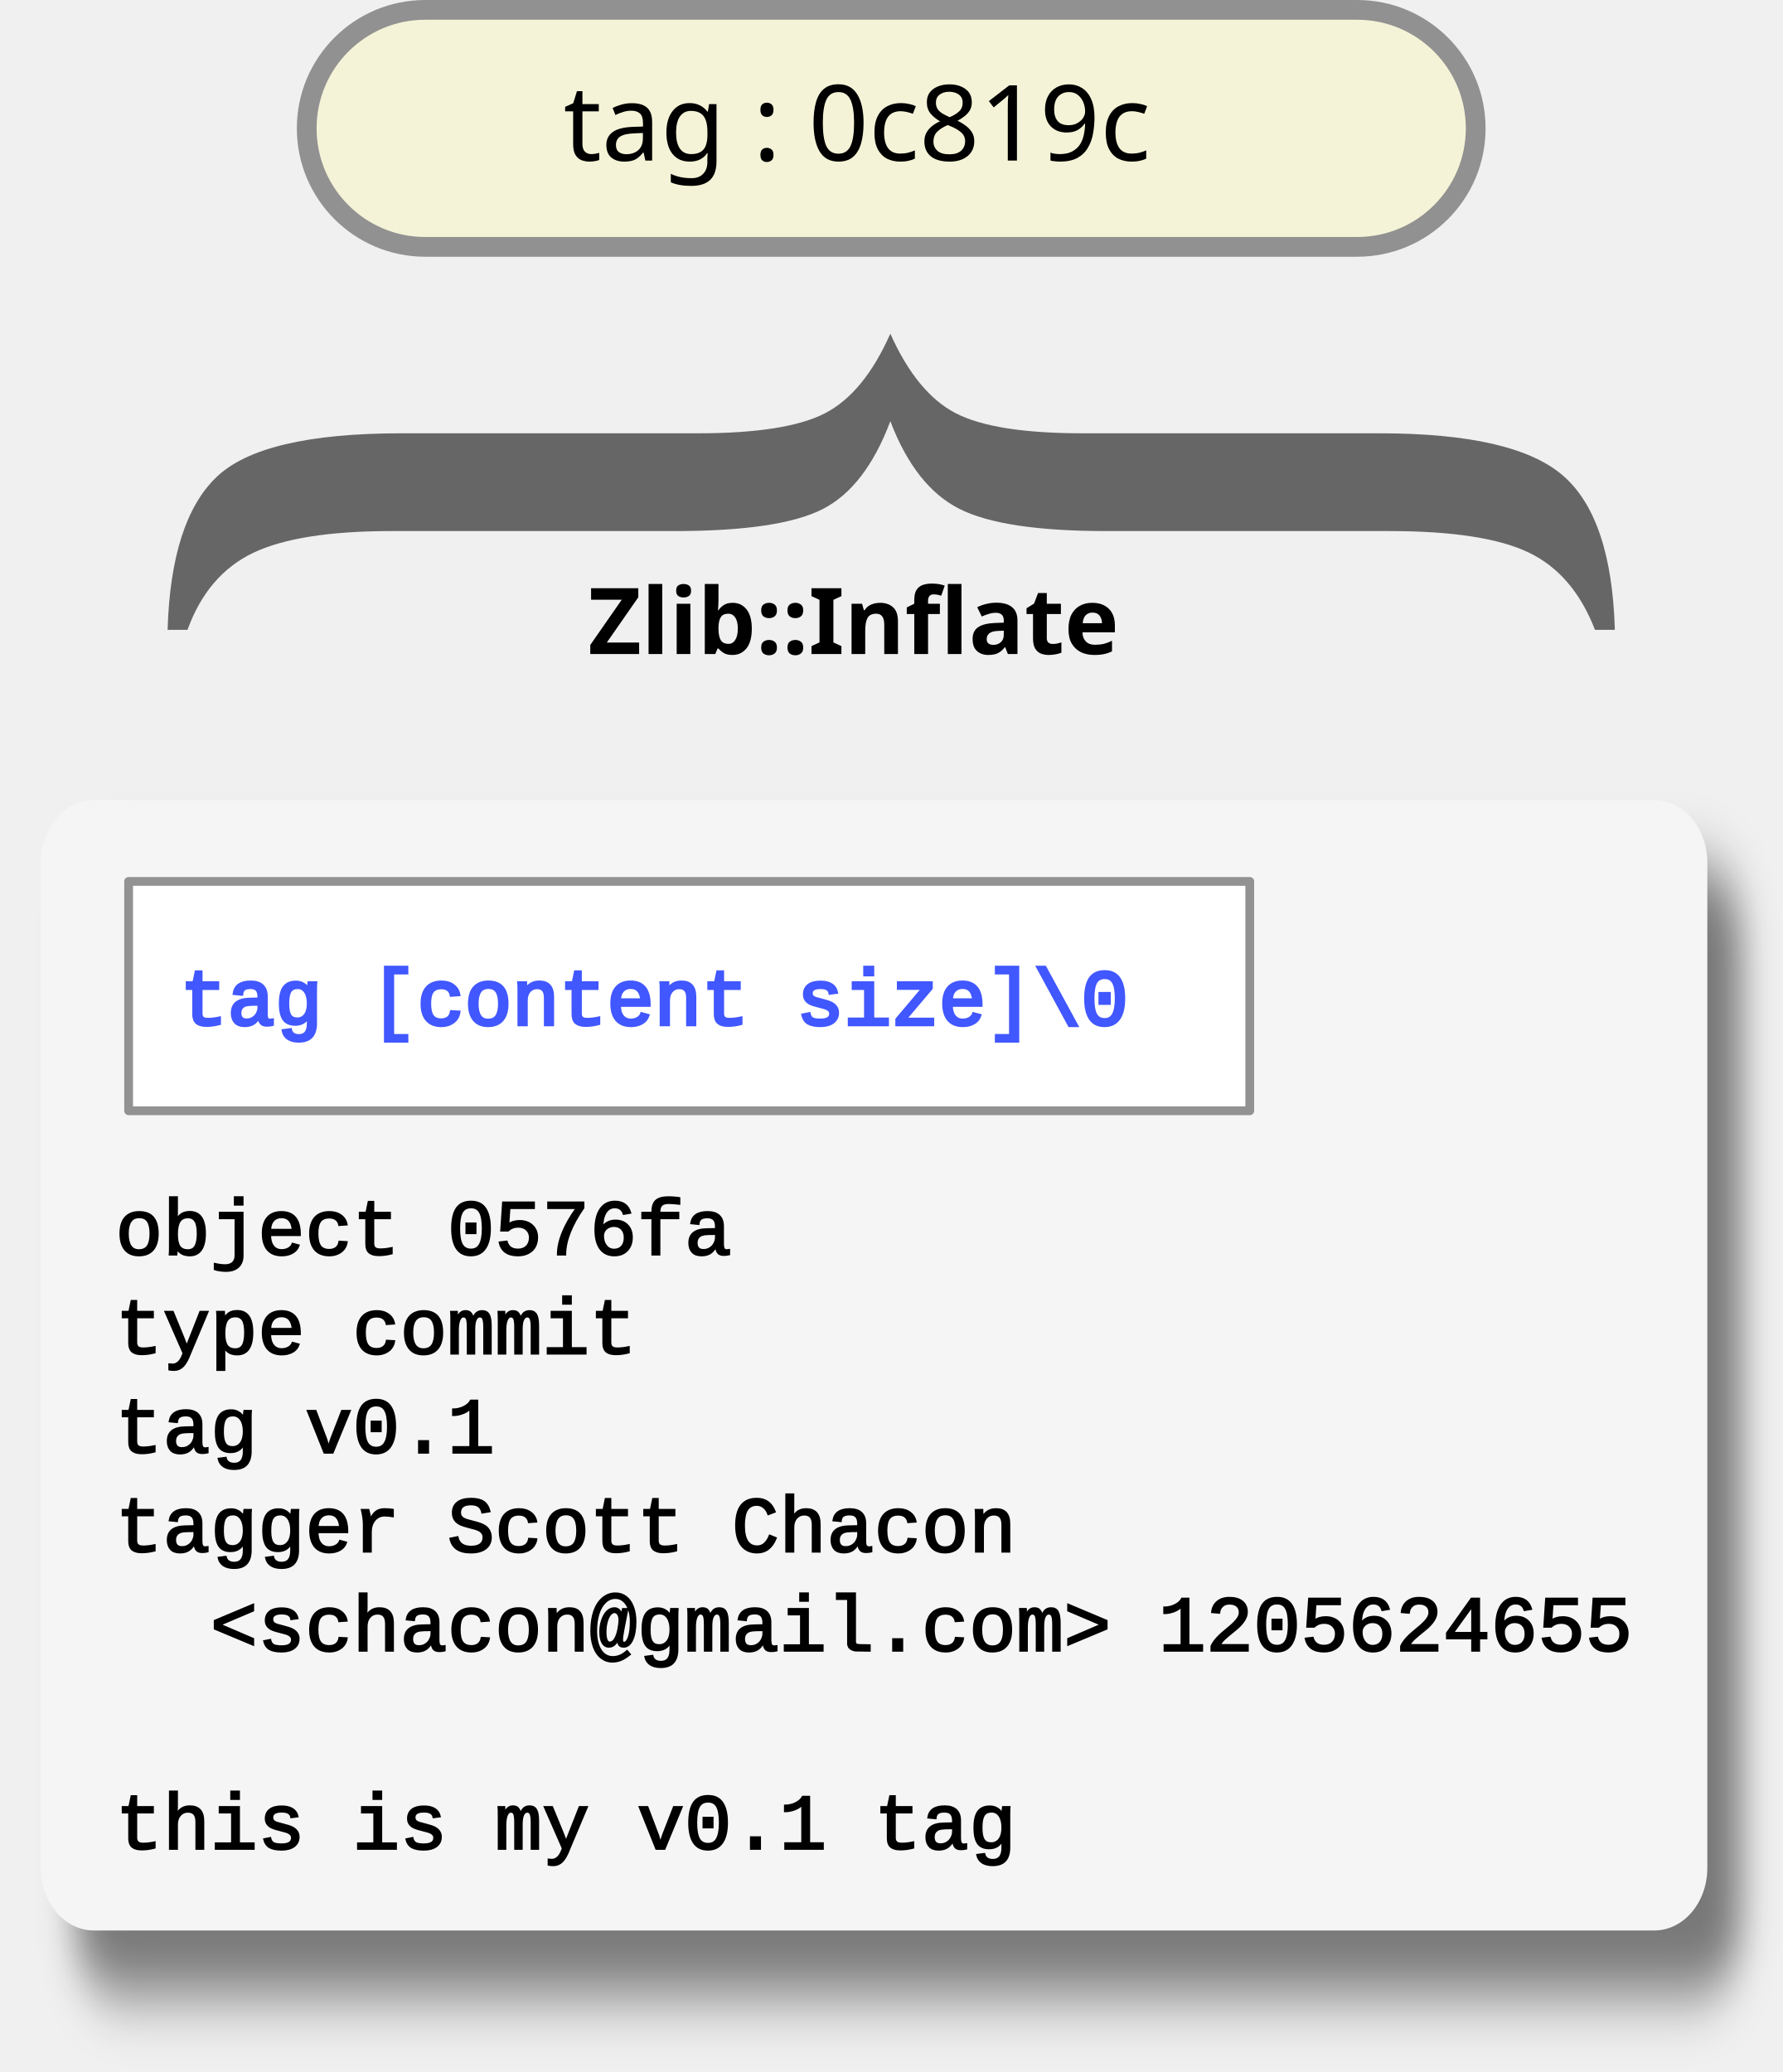
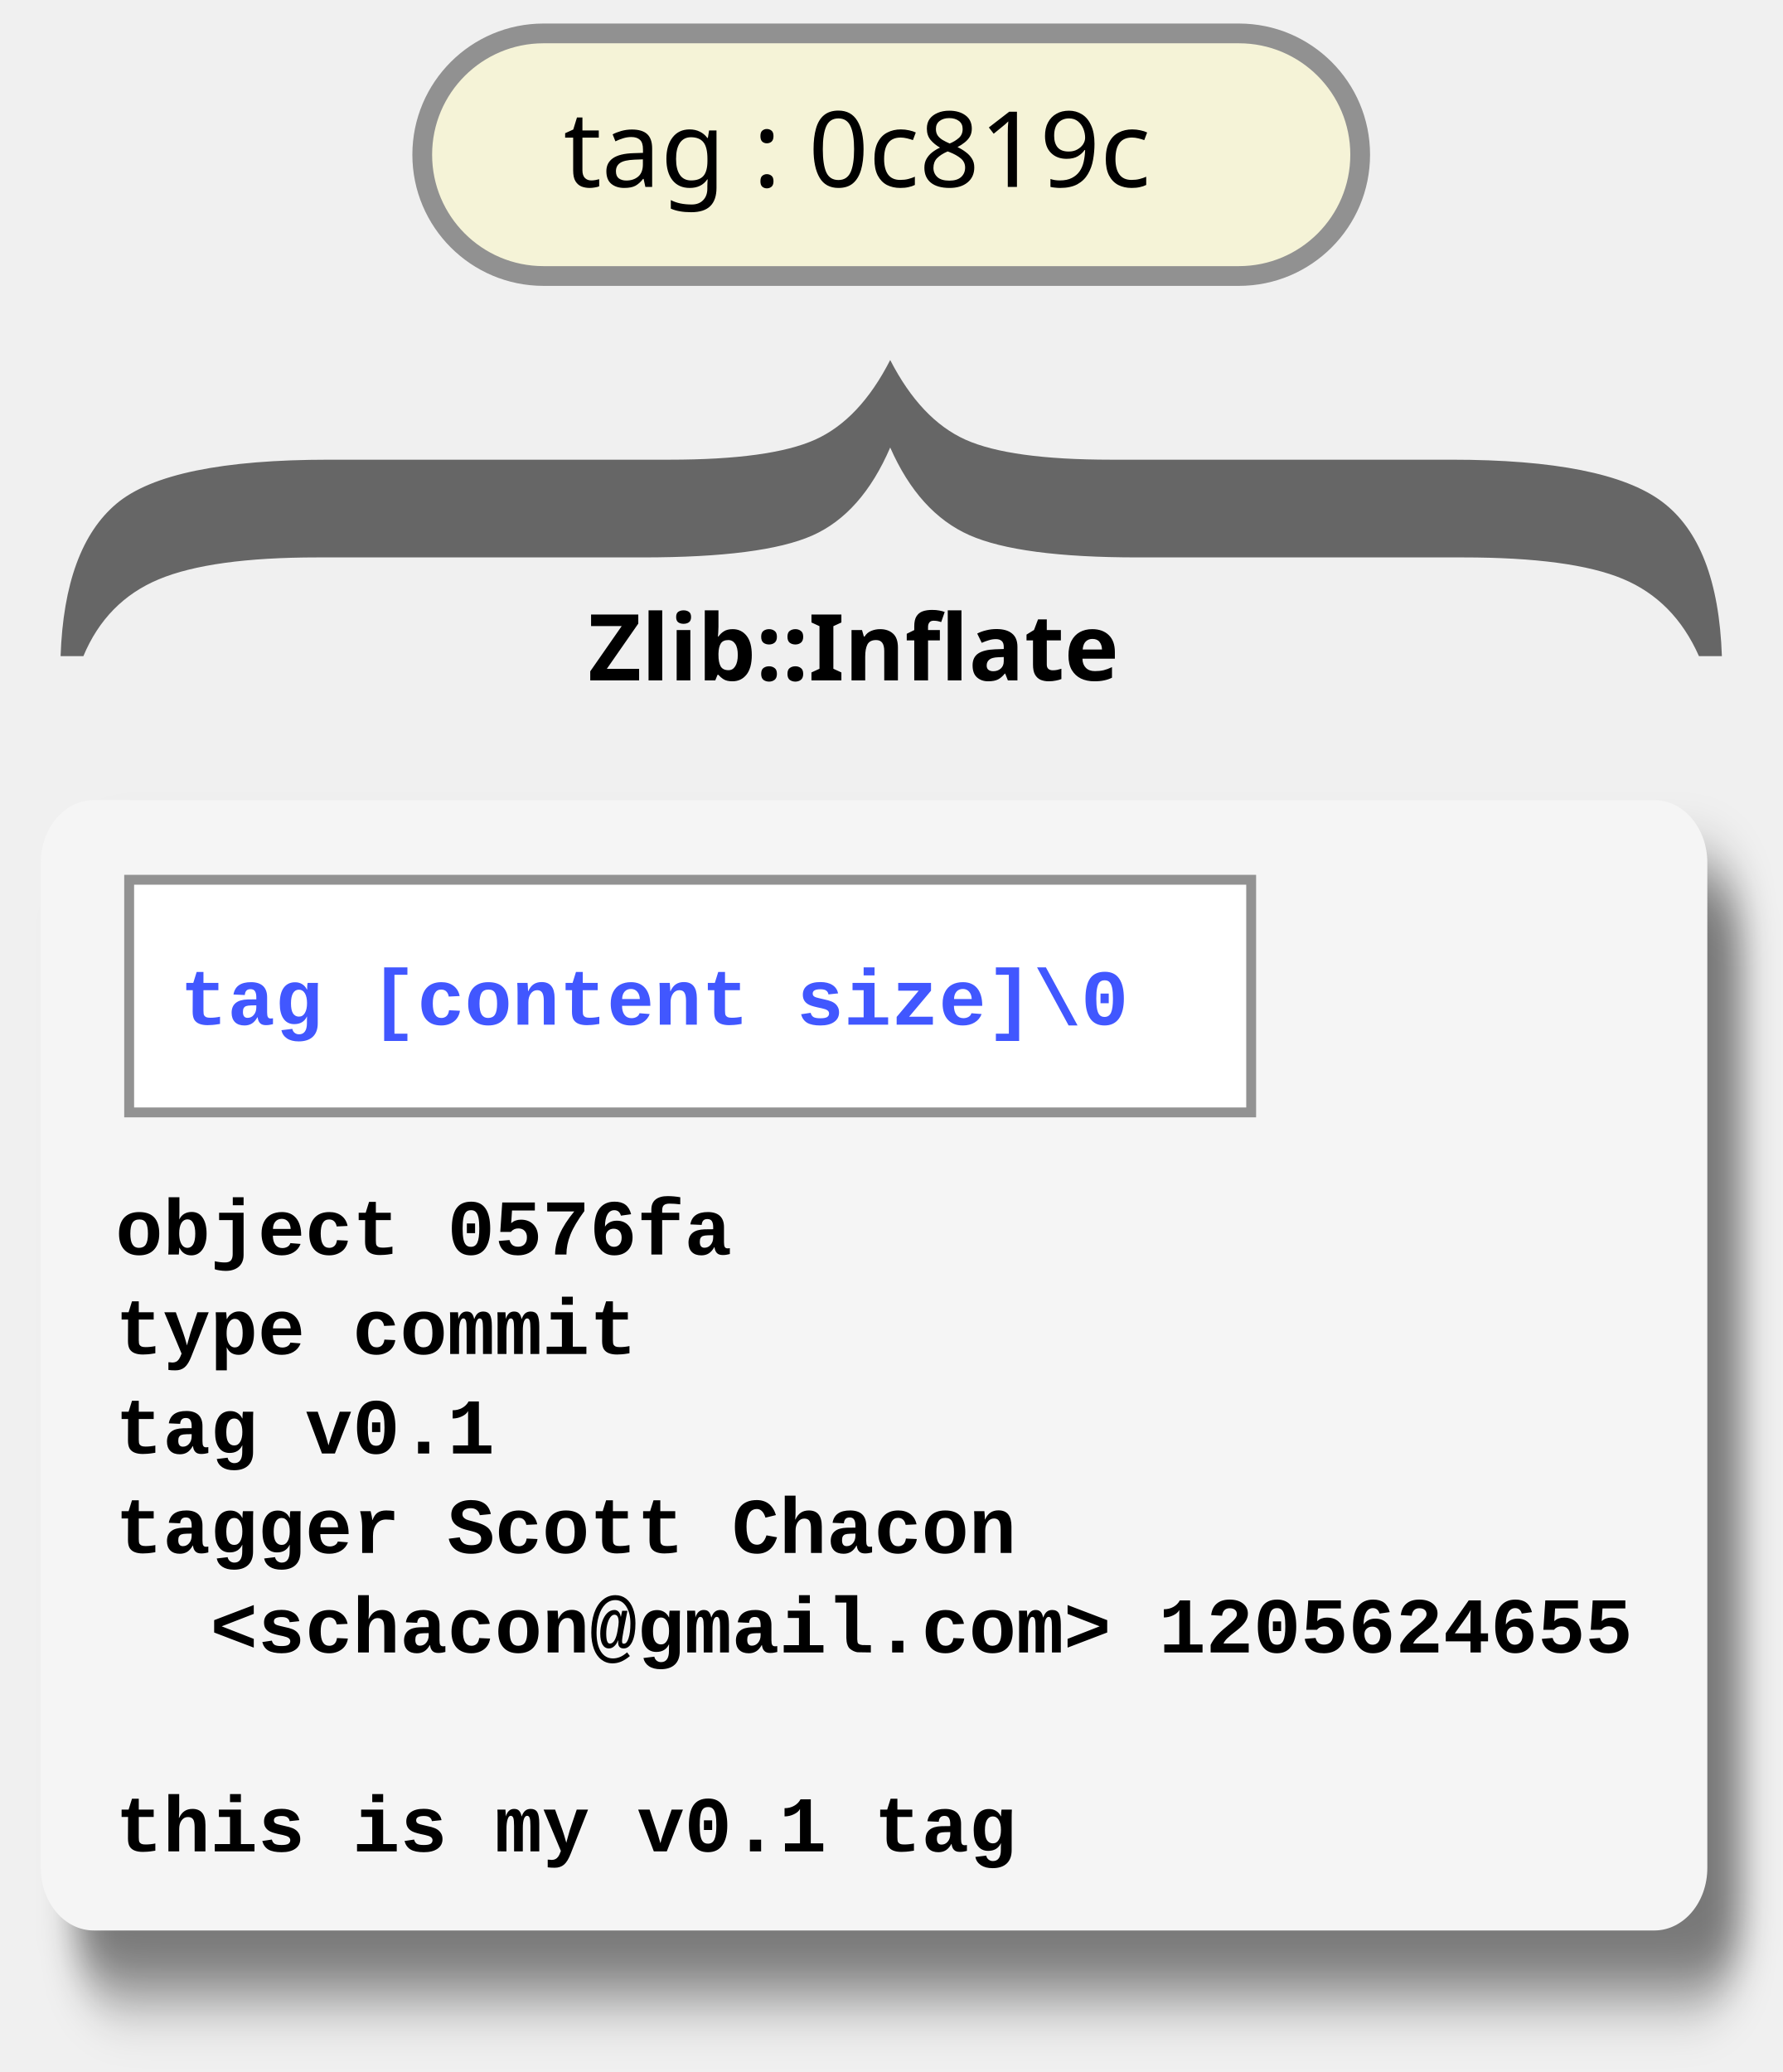
<svg xmlns="http://www.w3.org/2000/svg" width="270.719" height="314.745" version="1.1" id="svg1721" xml:space="preserve">
  <defs id="defs1697">
    <filter style="color-interpolation-filters:sRGB" id="filter46395-7" x="-0.024" y="-0.068" width="1.07" height="1.193">
      <feFlood flood-opacity="0.498" flood-color="rgb(0,0,0)" result="flood" id="feFlood46385-5" />
      <feComposite in="flood" in2="SourceGraphic" operator="in" result="composite1" id="feComposite46387-9" />
      <feGaussianBlur in="composite1" stdDeviation="2.974" result="blur" id="feGaussianBlur46389-2" />
      <feOffset dx="6" dy="6" result="offset" id="feOffset46391-2" />
      <feComposite in="SourceGraphic" in2="offset" operator="over" result="composite2" id="feComposite46393-8" />
    </filter>
  </defs>
-   <g transform="translate(86.02621,78.89366)" id="g1719">
-     <g style="fill:#ffffff;stroke:#000000;stroke-width:1px" id="g1717">
-       <text xml:space="preserve" style="font-weight:bold;font-size:14px;line-height:125%;font-family:'Open Sans';-inkscape-font-specification:'Open Sans Bold';letter-spacing:0px;word-spacing:0px;fill:none;stroke:#000000;stroke-width:1px;stroke-linecap:butt;stroke-linejoin:miter;stroke-opacity:1" x="3.28" y="20.459" id="t_zlib_deflate-9">
-         <tspan id="tspan43270-7" x="3.28" y="20.459" style="font-style:normal;font-variant:normal;font-weight:bold;font-stretch:normal;font-size:14px;font-family:sans-serif;-inkscape-font-specification:'sans-serif Bold';fill:#000000;fill-opacity:1;stroke:none">Zlib::Inflate</tspan>
+   <text xml:space="preserve" style="font-weight:bold;font-size:14px;line-height:125%;font-family:'Open Sans';-inkscape-font-specification:'Open Sans Bold';letter-spacing:0px;word-spacing:0px;fill:none;stroke:#000000;stroke-width:0;stroke-linecap:butt;stroke-linejoin:miter;stroke-opacity:1;stroke-dasharray:none" x="89.306" y="103.353" id="t_zlib_deflate-9">
+     <tspan id="tspan43270-7" x="89.306" y="103.353" style="font-style:normal;font-variant:normal;font-weight:bold;font-stretch:normal;font-size:14px;font-family:sans-serif;-inkscape-font-specification:'sans-serif Bold';fill:#000000;fill-opacity:1;stroke:none;stroke-width:0;stroke-dasharray:none">Zlib::Inflate</tspan>
+   </text>
+   <g id="g6662" transform="translate(-1e-6,109.8659)" style="fill:#ffffff;stroke:#000000;stroke-width:1px">
+     <rect style="fill:#f5f5f5;fill-opacity:1;stroke:none;stroke-width:2.517;stroke-dasharray:none;stroke-dashoffset:0;stroke-opacity:1;filter:url(#filter46395-7)" id="b_main-3" width="291.529" height="104.913" x="28.286" y="-130.243" rx="9.275" ry="5.805" transform="matrix(0.8682393,0,0,1.636592,-18.36302,224.8352)" />
+     <g id="g_tree_cont-6" transform="translate(-8.164274,0.02392416)">
+       <rect style="fill:#ffffff;fill-opacity:1;stroke:#929292;stroke-width:1.5;stroke-dasharray:none;stroke-opacity:1" id="rect9100" width="170.413" height="35.34" x="27.782" y="23.75" rx="0" ry="0" />
+       <text xml:space="preserve" style="font-style:normal;font-variant:normal;font-weight:normal;font-stretch:normal;font-size:12px;line-height:125%;font-family:'Open Sans';-inkscape-font-specification:'Open Sans';letter-spacing:0px;word-spacing:0px;fill:#4157ff;fill-opacity:1;stroke:none;stroke-width:0;stroke-linecap:butt;stroke-linejoin:miter;stroke-dasharray:none;stroke-opacity:1" x="35.52" y="45.76" id="t_tree_cont-2">
+         <tspan id="tspan2963-9" x="35.52" y="45.76" style="font-style:normal;font-variant:normal;font-weight:bold;font-stretch:normal;font-size:12px;font-family:'Courier New';-inkscape-font-specification:'Courier New Bold';stroke:#4157ff;stroke-width:0;stroke-dasharray:none;stroke-opacity:1">tag [content size]\0</tspan>
      </text>
-       <g id="g6662" transform="translate(-86.02621,30.97226)">
-         <rect style="fill:#f5f5f5;fill-opacity:1;stroke:none;stroke-width:2.517;stroke-dasharray:none;stroke-dashoffset:0;stroke-opacity:1;filter:url(#filter46395-7)" id="b_main-3" width="291.529" height="104.913" x="28.286" y="-130.243" rx="9.275" ry="5.805" transform="matrix(0.8682393,0,0,1.636592,-18.36302,224.8352)" />
-         <g id="g_tree_cont-6" transform="translate(-8.164274,0.02392416)">
-           <path d="M 27.699,58.84 H 197.982 V 24 H 27.699 Z" style="fill:#ffffff;fill-opacity:1;stroke:#929292;stroke-width:1.333;stroke-linecap:round;stroke-linejoin:round;stroke-miterlimit:10;stroke-dasharray:none;stroke-opacity:1" id="b_tree_cont-1" />
-           <text xml:space="preserve" style="font-style:normal;font-variant:normal;font-weight:normal;font-stretch:normal;font-size:12px;line-height:125%;font-family:'Open Sans';-inkscape-font-specification:'Open Sans';letter-spacing:0px;word-spacing:0px;fill:#4157ff;fill-opacity:1;stroke:none;stroke-width:0.5;stroke-linecap:butt;stroke-linejoin:miter;stroke-dasharray:none;stroke-opacity:1" x="35.52" y="45.76" id="t_tree_cont-2">
-             <tspan id="tspan2963-9" x="35.52" y="45.76" style="font-style:normal;font-variant:normal;font-weight:normal;font-stretch:normal;font-size:12px;font-family:'Courier New';-inkscape-font-specification:'Courier New';stroke:#4157ff;stroke-width:0.5;stroke-dasharray:none;stroke-opacity:1">tag [content size]\0</tspan>
-           </text>
-         </g>
-         <text xml:space="preserve" style="font-weight:bold;font-size:12px;line-height:125%;font-family:'Open Sans';-inkscape-font-specification:'Open Sans Bold';letter-spacing:0px;word-spacing:0px;fill:#000000;fill-opacity:1;stroke:none;stroke-width:0.3;stroke-linecap:butt;stroke-linejoin:miter;stroke-dasharray:none;stroke-opacity:1" x="17.532" y="80.705" id="t_main-3">
-           <tspan x="17.532" y="80.705" id="tspan2592-1" style="font-style:normal;font-variant:normal;font-weight:normal;font-stretch:normal;font-size:12px;font-family:'Courier New';-inkscape-font-specification:'Courier New';stroke:#000000;stroke-width:0.3;stroke-dasharray:none;stroke-opacity:1">object 0576fa</tspan>
-           <tspan x="17.532" y="95.75" style="font-style:normal;font-variant:normal;font-weight:normal;font-stretch:normal;font-size:12px;font-family:'Courier New';-inkscape-font-specification:'Courier New';stroke:#000000;stroke-width:0.3;stroke-dasharray:none;stroke-opacity:1" id="tspan2362">type commit</tspan>
-           <tspan x="17.532" y="110.795" style="font-style:normal;font-variant:normal;font-weight:normal;font-stretch:normal;font-size:12px;font-family:'Courier New';-inkscape-font-specification:'Courier New';stroke:#000000;stroke-width:0.3;stroke-dasharray:none;stroke-opacity:1" id="tspan2364">tag v0.1</tspan>
-           <tspan x="17.532" y="125.839" style="font-style:normal;font-variant:normal;font-weight:normal;font-stretch:normal;font-size:12px;font-family:'Courier New';-inkscape-font-specification:'Courier New';stroke:#000000;stroke-width:0.3;stroke-dasharray:none;stroke-opacity:1" id="tspan2366">tagger Scott Chacon</tspan>
-           <tspan x="17.532" y="140.884" style="font-style:normal;font-variant:normal;font-weight:normal;font-stretch:normal;font-size:12px;font-family:'Courier New';-inkscape-font-specification:'Courier New';stroke:#000000;stroke-width:0.3;stroke-dasharray:none;stroke-opacity:1" id="tspan2368">  &lt;schacon@gmail.com&gt; 1205624655</tspan>
-           <tspan x="17.532" y="155.929" style="font-style:normal;font-variant:normal;font-weight:normal;font-stretch:normal;font-size:12px;font-family:'Courier New';-inkscape-font-specification:'Courier New';stroke:#000000;stroke-width:0.3;stroke-dasharray:none;stroke-opacity:1" id="tspan2370" />
-           <tspan x="17.532" y="170.974" style="font-style:normal;font-variant:normal;font-weight:normal;font-stretch:normal;font-size:12px;font-family:'Courier New';-inkscape-font-specification:'Courier New';stroke:#000000;stroke-width:0.3;stroke-dasharray:none;stroke-opacity:1" id="tspan2372">this is my v0.1 tag</tspan>
-         </text>
-       </g>
-       <text xml:space="preserve" style="font-weight:bold;font-size:188.734px;line-height:125%;font-family:'Open Sans';-inkscape-font-specification:'Open Sans Bold';letter-spacing:0px;word-spacing:0px;fill:#666666;fill-opacity:1;stroke:none;stroke-width:0.3;stroke-linecap:butt;stroke-linejoin:miter;stroke-dasharray:none;stroke-opacity:1" x="-32.576" y="86.333" id="text4998" transform="matrix(0,-0.7495673,1.334103,0,0,0)">
-         <tspan id="tspan4996" x="-32.576" y="86.333" style="font-style:normal;font-variant:normal;font-weight:bold;font-stretch:normal;font-size:188.734px;font-family:FreeSerif;-inkscape-font-specification:'FreeSerif Bold';stroke-width:0.3;stroke-dasharray:none">}</tspan>
-       </text>
-       <g id="g3028-9" transform="translate(-443.0623,-88.6181)">
-         <path d="m 421.622,11.224 h 141.547 c 9.941,0 18,8.059 18,18 v 0 c 0,9.941 -8.059,18 -18,18 H 421.622 c -9.941,0 -18,-8.059 -18,-18 v 0 0 c 0,-9.941 8.059,-18 18,-18 z" style="fill:#f5f3d7;fill-opacity:1;fill-rule:nonzero;stroke:#919191;stroke-width:3;stroke-dasharray:none;stroke-opacity:1" id="b_tree_sha-4" />
-         <text xml:space="preserve" style="font-style:normal;font-variant:normal;font-weight:normal;font-stretch:normal;font-size:16px;line-height:125%;font-family:'Courier New';-inkscape-font-specification:'Courier New';letter-spacing:0px;word-spacing:0px;fill:#000000;fill-opacity:1;stroke:none;stroke-width:1px;stroke-linecap:butt;stroke-linejoin:miter;stroke-opacity:1" x="442.622" y="34.115" id="text3016-7">
-           <tspan id="tspan3014-8" x="442.622" y="34.115" style="font-style:normal;font-variant:normal;font-weight:normal;font-stretch:normal;font-size:16px;font-family:sans-serif;-inkscape-font-specification:sans-serif">tag : 0c819c</tspan>
-         </text>
-       </g>
    </g>
+     <text xml:space="preserve" style="font-weight:bold;font-size:12px;line-height:125%;font-family:'Open Sans';-inkscape-font-specification:'Open Sans Bold';letter-spacing:0px;word-spacing:0px;fill:#000000;fill-opacity:1;stroke:none;stroke-width:0;stroke-linecap:butt;stroke-linejoin:miter;stroke-dasharray:none;stroke-opacity:1" x="17.532" y="80.705" id="t_main-3">
+       <tspan x="17.532" y="80.705" id="tspan2592-1" style="font-style:normal;font-variant:normal;font-weight:bold;font-stretch:normal;font-size:12px;font-family:'Courier New';-inkscape-font-specification:'Courier New Bold';stroke:#000000;stroke-width:0;stroke-dasharray:none;stroke-opacity:1">object 0576fa</tspan>
+       <tspan x="17.532" y="95.815" style="font-style:normal;font-variant:normal;font-weight:bold;font-stretch:normal;font-size:12px;font-family:'Courier New';-inkscape-font-specification:'Courier New Bold';stroke:#000000;stroke-width:0;stroke-dasharray:none;stroke-opacity:1" id="tspan2362">type commit</tspan>
+       <tspan x="17.532" y="110.925" style="font-style:normal;font-variant:normal;font-weight:bold;font-stretch:normal;font-size:12px;font-family:'Courier New';-inkscape-font-specification:'Courier New Bold';stroke:#000000;stroke-width:0;stroke-dasharray:none;stroke-opacity:1" id="tspan2364">tag v0.1</tspan>
+       <tspan x="17.532" y="126.035" style="font-style:normal;font-variant:normal;font-weight:bold;font-stretch:normal;font-size:12px;font-family:'Courier New';-inkscape-font-specification:'Courier New Bold';stroke:#000000;stroke-width:0;stroke-dasharray:none;stroke-opacity:1" id="tspan2366">tagger Scott Chacon</tspan>
+       <tspan x="17.532" y="141.145" style="font-style:normal;font-variant:normal;font-weight:bold;font-stretch:normal;font-size:12px;font-family:'Courier New';-inkscape-font-specification:'Courier New Bold';stroke:#000000;stroke-width:0;stroke-dasharray:none;stroke-opacity:1" id="tspan2368">  &lt;schacon@gmail.com&gt; 1205624655</tspan>
+       <tspan x="17.532" y="156.255" style="font-style:normal;font-variant:normal;font-weight:bold;font-stretch:normal;font-size:12px;font-family:'Courier New';-inkscape-font-specification:'Courier New Bold';stroke:#000000;stroke-width:0;stroke-dasharray:none;stroke-opacity:1" id="tspan2370" />
+       <tspan x="17.532" y="171.365" style="font-style:normal;font-variant:normal;font-weight:bold;font-stretch:normal;font-size:12px;font-family:'Courier New';-inkscape-font-specification:'Courier New Bold';stroke:#000000;stroke-width:0;stroke-dasharray:none;stroke-opacity:1" id="tspan2372">this is my v0.1 tag</tspan>
+     </text>
+   </g>
+   <text xml:space="preserve" style="font-weight:bold;font-size:202.208px;line-height:125%;font-family:'Open Sans';-inkscape-font-specification:'Open Sans Bold';letter-spacing:0px;word-spacing:0px;fill:#666666;fill-opacity:1;stroke:none;stroke-width:0;stroke-linecap:butt;stroke-linejoin:miter;stroke-dasharray:none;stroke-opacity:1" x="-153.385" y="147.578" id="text4998" transform="matrix(0,-0.6996237,1.42934,0,0,0)">
+     <tspan id="tspan4996" x="-153.385" y="147.578" style="font-style:normal;font-variant:normal;font-weight:bold;font-stretch:normal;font-size:202.208px;font-family:FreeSerif;-inkscape-font-specification:'FreeSerif Bold';stroke-width:0;stroke-dasharray:none">}</tspan>
+   </text>
+   <g id="g3028-9" transform="translate(-357.0361,-5.724435)" style="fill:#ffffff;stroke:#000000;stroke-width:1px">
+     <rect style="fill:#f5f3d7;fill-opacity:1;stroke:#919191;stroke-width:3;stroke-dasharray:none;stroke-opacity:1" id="rect8286" width="142.457" height="36.852" x="421.167" y="10.799" ry="18.426" rx="18.426" />
+     <text xml:space="preserve" style="font-style:normal;font-variant:normal;font-weight:normal;font-stretch:normal;font-size:16px;line-height:125%;font-family:'Courier New';-inkscape-font-specification:'Courier New';letter-spacing:0px;word-spacing:0px;fill:#000000;fill-opacity:1;stroke:none;stroke-width:0;stroke-linecap:butt;stroke-linejoin:miter;stroke-dasharray:none;stroke-opacity:1" x="442.622" y="34.115" id="text3016-7">
+       <tspan id="tspan3014-8" x="442.622" y="34.115" style="font-style:normal;font-variant:normal;font-weight:normal;font-stretch:normal;font-size:16px;font-family:sans-serif;-inkscape-font-specification:sans-serif;stroke-width:0;stroke-dasharray:none">tag : 0c819c</tspan>
+     </text>
  </g>
</svg>
